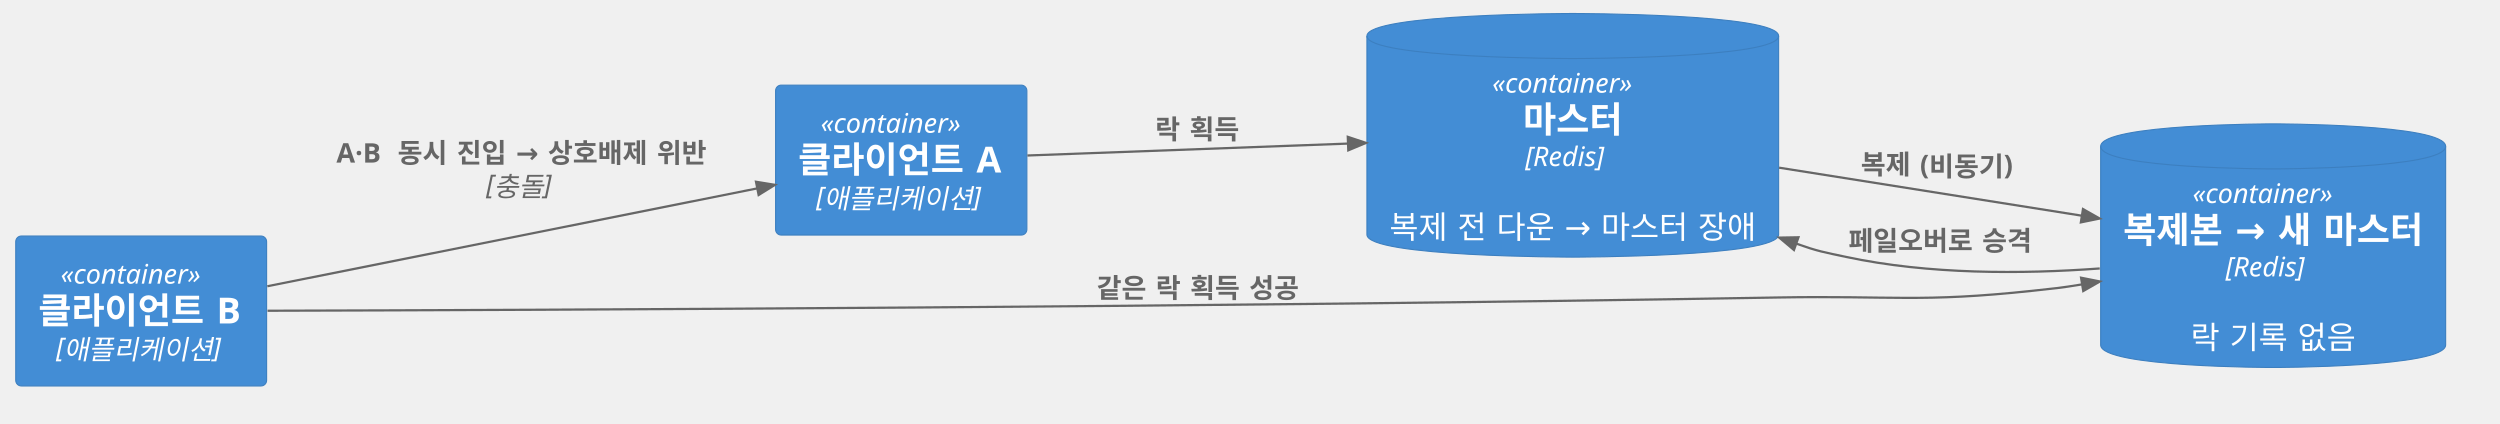
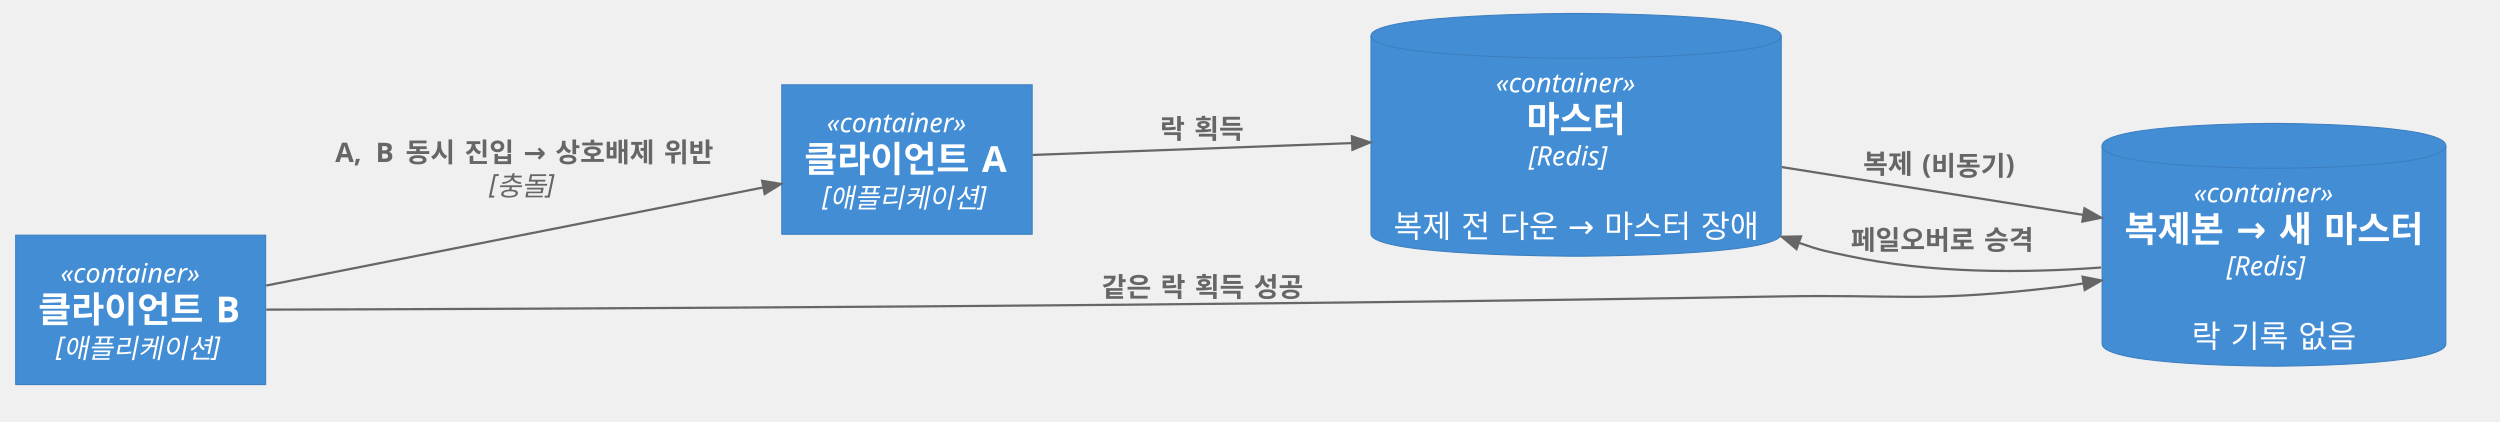
- <svg xmlns="http://www.w3.org/2000/svg" contentStyleType="text/css" data-diagram-type="DESCRIPTION" height="188px" preserveAspectRatio="none" style="width:1110px;height:188px;background:#FFFFFF;" version="1.1" viewBox="0 0 1110 188" width="1110px" zoomAndPan="magnify">
+ <svg xmlns="http://www.w3.org/2000/svg" version="1.1" data-diagram-type="DESCRIPTION" style="width:1114px;height:188px;background:#FFFFFF;" width="1114px" height="188px" viewBox="0 0 1114 188" zoomAndPan="magnify" preserveAspectRatio="none" contentStyleType="text/css">
  <defs />
-   <g>
-     <g class="entity" data-qualified-name="ca" data-source-line="2010" id="ent0001">
-       <rect fill="#438DD5" height="66.562" rx="2.5" ry="2.5" style="stroke:#3C7FC0;stroke-width:0.5;" width="111.553" x="344.37" y="37.8" />
-       <text fill="#FFFFFF" font-family="sans-serif" font-size="12" font-style="italic" lengthAdjust="spacing" textLength="71.543" x="364.375" y="58.939">«container»</text>
-       <text fill="#FFFFFF" font-family="sans-serif" font-size="16" font-weight="700" lengthAdjust="spacing" textLength="73.6" x="354.37" y="76.62">클라이언트</text>
-       <text fill="#FFFFFF" font-family="sans-serif" font-size="16" font-weight="700" lengthAdjust="spacing" textLength="5.57" x="427.97" y="76.62"> </text>
-       <text fill="#FFFFFF" font-family="sans-serif" font-size="16" font-weight="700" lengthAdjust="spacing" textLength="12.383" x="433.541" y="76.62">A</text>
-       <text fill="#FFFFFF" font-family="sans-serif" font-size="12" font-style="italic" lengthAdjust="spacing" textLength="75.604" x="362.345" y="91.532">[애플리케이션]</text>
+   <g font-family="sans-serif" lengthAdjust="spacing">
+     <g class="entity" data-qualified-name="ca" id="ent0001" data-source-line="2472">
+       <rect x="348.37" y="37.8" width="111.553" height="66.563" fill="#438DD5" style="stroke:#3C7FC0;stroke-width:0.5;" />
+       <text x="368.375" y="58.939" fill="#FFF" font-size="12" textLength="71.543" font-style="italic">«container»</text>
+       <text x="358.37" y="76.62" fill="#FFF" font-size="16" textLength="73.6" font-weight="700">클라이언트</text>
+       <text x="431.97" y="76.62" fill="#FFF" font-size="16" font-weight="700"> </text>
+       <text x="437.54" y="76.62" fill="#FFF" font-size="16" font-weight="700">A</text>
+       <text x="366.345" y="91.532" fill="#FFF" font-size="12" textLength="75.604" font-style="italic">[애플리케이션]</text>
    </g>
-     <g class="entity" data-qualified-name="cb" data-source-line="2010" id="ent0002">
-       <rect fill="#438DD5" height="66.562" rx="2.5" ry="2.5" style="stroke:#3C7FC0;stroke-width:0.5;" width="111.366" x="7" y="104.8" />
-       <text fill="#FFFFFF" font-family="sans-serif" font-size="12" font-style="italic" lengthAdjust="spacing" textLength="71.543" x="26.911" y="125.939">«container»</text>
-       <text fill="#FFFFFF" font-family="sans-serif" font-size="16" font-weight="700" lengthAdjust="spacing" textLength="73.6" x="17" y="143.62">클라이언트</text>
-       <text fill="#FFFFFF" font-family="sans-serif" font-size="16" font-weight="700" lengthAdjust="spacing" textLength="5.57" x="90.6" y="143.62"> </text>
-       <text fill="#FFFFFF" font-family="sans-serif" font-size="16" font-weight="700" lengthAdjust="spacing" textLength="12.195" x="96.171" y="143.62">B</text>
-       <text fill="#FFFFFF" font-family="sans-serif" font-size="12" font-style="italic" lengthAdjust="spacing" textLength="75.604" x="24.881" y="158.532">[애플리케이션]</text>
+     <g class="entity" data-qualified-name="cb" id="ent0002" data-source-line="2472">
+       <rect x="7" y="104.8" width="111.366" height="66.563" fill="#438DD5" style="stroke:#3C7FC0;stroke-width:0.5;" />
+       <text x="26.911" y="125.939" fill="#FFF" font-size="12" textLength="71.543" font-style="italic">«container»</text>
+       <text x="17" y="143.62" fill="#FFF" font-size="16" textLength="73.6" font-weight="700">클라이언트</text>
+       <text x="90.6" y="143.62" fill="#FFF" font-size="16" font-weight="700"> </text>
+       <text x="96.17" y="143.62" fill="#FFF" font-size="16" font-weight="700">B</text>
+       <text x="24.881" y="158.532" fill="#FFF" font-size="12" textLength="75.604" font-style="italic">[애플리케이션]</text>
    </g>
-     <g class="entity" data-qualified-name="master" data-source-line="2014" id="ent0003">
-       <path d="M606.92,16 C606.92,6 698.31,6 698.31,6 C698.31,6 789.701,6 789.701,16 L789.701,104.156 C789.701,114.156 698.31,114.156 698.31,114.156 C698.31,114.156 606.92,114.156 606.92,104.156 L606.92,16" fill="#438DD5" style="stroke:#3C7FC0;stroke-width:0.5;" />
-       <path d="M606.92,16 C606.92,26 698.31,26 698.31,26 C698.31,26 789.701,26 789.701,16" fill="none" style="stroke:#3C7FC0;stroke-width:0.5;" />
-       <text fill="#FFFFFF" font-family="sans-serif" font-size="12" font-style="italic" lengthAdjust="spacing" textLength="71.543" x="662.539" y="41.139">«container»</text>
-       <text fill="#FFFFFF" font-family="sans-serif" font-size="16" font-weight="700" lengthAdjust="spacing" textLength="44.16" x="676.23" y="58.82">마스터</text>
-       <text fill="#FFFFFF" font-family="sans-serif" font-size="12" font-style="italic" lengthAdjust="spacing" textLength="42.287" x="677.167" y="73.732">[Redis]</text>
-       <text fill="#FFFFFF" font-family="sans-serif" font-size="14" lengthAdjust="spacing" textLength="4.45" x="696.085" y="89.558"> </text>
-       <text fill="#FFFFFF" font-family="sans-serif" font-size="14" lengthAdjust="spacing" textLength="25.76" x="616.92" y="105.855">복제</text>
-       <text fill="#FFFFFF" font-family="sans-serif" font-size="14" lengthAdjust="spacing" textLength="4.45" x="642.68" y="105.855"> </text>
-       <text fill="#FFFFFF" font-family="sans-serif" font-size="14" lengthAdjust="spacing" textLength="12.88" x="647.13" y="105.855">전</text>
-       <text fill="#FFFFFF" font-family="sans-serif" font-size="14" lengthAdjust="spacing" textLength="4.45" x="660.01" y="105.855"> </text>
-       <text fill="#FFFFFF" font-family="sans-serif" font-size="14" lengthAdjust="spacing" textLength="25.76" x="664.46" y="105.855">다운</text>
-       <text fill="#FFFFFF" font-family="sans-serif" font-size="14" lengthAdjust="spacing" textLength="4.45" x="690.22" y="105.855"> </text>
-       <text fill="#FFFFFF" font-family="sans-serif" font-size="14" lengthAdjust="spacing" textLength="11.73" x="694.67" y="105.855">→</text>
-       <text fill="#FFFFFF" font-family="sans-serif" font-size="14" lengthAdjust="spacing" textLength="4.45" x="706.401" y="105.855"> </text>
-       <text fill="#FFFFFF" font-family="sans-serif" font-size="14" lengthAdjust="spacing" textLength="38.64" x="710.851" y="105.855">마스터</text>
-       <text fill="#FFFFFF" font-family="sans-serif" font-size="14" lengthAdjust="spacing" textLength="4.45" x="749.491" y="105.855"> </text>
-       <text fill="#FFFFFF" font-family="sans-serif" font-size="14" lengthAdjust="spacing" textLength="25.76" x="753.941" y="105.855">장애</text>
+     <g class="entity" data-qualified-name="master" id="ent0003" data-source-line="2476">
+       <path d="M610.92,16 C610.92,6 702.31,6 702.31,6 C702.31,6 793.701,6 793.701,16 L793.701,104.156 C793.701,114.156 702.31,114.156 702.31,114.156 C702.31,114.156 610.92,114.156 610.92,104.156 L610.92,16" style="stroke:#3C7FC0;stroke-width:0.5;" fill="#438DD5" />
+       <path d="M610.92,16 C610.92,26 702.31,26 702.31,26 C702.31,26 793.701,26 793.701,16" style="stroke:#3C7FC0;stroke-width:0.5;" fill="none" />
+       <text x="666.539" y="41.139" fill="#FFF" font-size="12" textLength="71.543" font-style="italic">«container»</text>
+       <text x="680.23" y="58.82" fill="#FFF" font-size="16" textLength="44.16" font-weight="700">마스터</text>
+       <text x="681.167" y="73.732" fill="#FFF" font-size="12" textLength="42.287" font-style="italic">[Redis]</text>
+       <text x="700.085" y="89.558" fill="#FFF" font-size="14"> </text>
+       <text x="620.92" y="105.854" fill="#FFF" font-size="14" textLength="25.76">복제</text>
+       <text x="646.68" y="105.854" fill="#FFF" font-size="14"> </text>
+       <text x="651.13" y="105.854" fill="#FFF" font-size="14">전</text>
+       <text x="664.01" y="105.854" fill="#FFF" font-size="14"> </text>
+       <text x="668.46" y="105.854" fill="#FFF" font-size="14" textLength="25.76">다운</text>
+       <text x="694.22" y="105.854" fill="#FFF" font-size="14"> </text>
+       <text x="698.67" y="105.854" fill="#FFF" font-size="14">→</text>
+       <text x="710.401" y="105.854" fill="#FFF" font-size="14"> </text>
+       <text x="714.851" y="105.854" fill="#FFF" font-size="14" textLength="38.64">마스터</text>
+       <text x="753.491" y="105.854" fill="#FFF" font-size="14"> </text>
+       <text x="757.941" y="105.854" fill="#FFF" font-size="14" textLength="25.76">장애</text>
    </g>
-     <g class="entity" data-qualified-name="replica" data-source-line="2014" id="ent0004">
-       <path d="M932.7,65 C932.7,55 1009.279,55 1009.279,55 C1009.279,55 1085.857,55 1085.857,65 L1085.857,153.156 C1085.857,163.156 1009.279,163.156 1009.279,163.156 C1009.279,163.156 932.7,163.156 932.7,153.156 L932.7,65" fill="#438DD5" style="stroke:#3C7FC0;stroke-width:0.5;" />
-       <path d="M932.7,65 C932.7,75 1009.279,75 1009.279,75 C1009.279,75 1085.857,75 1085.857,65" fill="none" style="stroke:#3C7FC0;stroke-width:0.5;" />
-       <text fill="#FFFFFF" font-family="sans-serif" font-size="12" font-style="italic" lengthAdjust="spacing" textLength="71.543" x="973.507" y="90.139">«container»</text>
-       <text fill="#FFFFFF" font-family="sans-serif" font-size="16" font-weight="700" lengthAdjust="spacing" textLength="44.16" x="942.7" y="107.82">복제본</text>
-       <text fill="#FFFFFF" font-family="sans-serif" font-size="16" font-weight="700" lengthAdjust="spacing" textLength="5.57" x="986.86" y="107.82"> </text>
-       <text fill="#FFFFFF" font-family="sans-serif" font-size="16" font-weight="700" lengthAdjust="spacing" textLength="13.406" x="992.43" y="107.82">→</text>
-       <text fill="#FFFFFF" font-family="sans-serif" font-size="16" font-weight="700" lengthAdjust="spacing" textLength="5.57" x="1005.837" y="107.82"> </text>
-       <text fill="#FFFFFF" font-family="sans-serif" font-size="16" font-weight="700" lengthAdjust="spacing" textLength="14.72" x="1011.407" y="107.82">새</text>
-       <text fill="#FFFFFF" font-family="sans-serif" font-size="16" font-weight="700" lengthAdjust="spacing" textLength="5.57" x="1026.127" y="107.82"> </text>
-       <text fill="#FFFFFF" font-family="sans-serif" font-size="16" font-weight="700" lengthAdjust="spacing" textLength="44.16" x="1031.697" y="107.82">마스터</text>
-       <text fill="#FFFFFF" font-family="sans-serif" font-size="12" font-style="italic" lengthAdjust="spacing" textLength="42.287" x="988.135" y="122.732">[Redis]</text>
-       <text fill="#FFFFFF" font-family="sans-serif" font-size="14" lengthAdjust="spacing" textLength="4.45" x="1007.054" y="138.558"> </text>
-       <text fill="#FFFFFF" font-family="sans-serif" font-size="14" lengthAdjust="spacing" textLength="12.88" x="972.629" y="154.855">락</text>
-       <text fill="#FFFFFF" font-family="sans-serif" font-size="14" lengthAdjust="spacing" textLength="4.45" x="985.509" y="154.855"> </text>
-       <text fill="#FFFFFF" font-family="sans-serif" font-size="14" lengthAdjust="spacing" textLength="25.76" x="989.959" y="154.855">기록</text>
-       <text fill="#FFFFFF" font-family="sans-serif" font-size="14" lengthAdjust="spacing" textLength="4.45" x="1015.719" y="154.855"> </text>
-       <text fill="#FFFFFF" font-family="sans-serif" font-size="14" lengthAdjust="spacing" textLength="25.76" x="1020.169" y="154.855">없음</text>
+     <g class="entity" data-qualified-name="replica" id="ent0004" data-source-line="2476">
+       <path d="M936.7,65 C936.7,55 1013.279,55 1013.279,55 C1013.279,55 1089.857,55 1089.857,65 L1089.857,153.156 C1089.857,163.156 1013.279,163.156 1013.279,163.156 C1013.279,163.156 936.7,163.156 936.7,153.156 L936.7,65" style="stroke:#3C7FC0;stroke-width:0.5;" fill="#438DD5" />
+       <path d="M936.7,65 C936.7,75 1013.279,75 1013.279,75 C1013.279,75 1089.857,75 1089.857,65" style="stroke:#3C7FC0;stroke-width:0.5;" fill="none" />
+       <text x="977.507" y="90.139" fill="#FFF" font-size="12" textLength="71.543" font-style="italic">«container»</text>
+       <text x="946.7" y="107.82" fill="#FFF" font-size="16" textLength="44.16" font-weight="700">복제본</text>
+       <text x="990.86" y="107.82" fill="#FFF" font-size="16" font-weight="700"> </text>
+       <text x="996.43" y="107.82" fill="#FFF" font-size="16" font-weight="700">→</text>
+       <text x="1009.837" y="107.82" fill="#FFF" font-size="16" font-weight="700"> </text>
+       <text x="1015.407" y="107.82" fill="#FFF" font-size="16" font-weight="700">새</text>
+       <text x="1030.127" y="107.82" fill="#FFF" font-size="16" font-weight="700"> </text>
+       <text x="1035.697" y="107.82" fill="#FFF" font-size="16" textLength="44.16" font-weight="700">마스터</text>
+       <text x="992.135" y="122.732" fill="#FFF" font-size="12" textLength="42.287" font-style="italic">[Redis]</text>
+       <text x="1011.054" y="138.558" fill="#FFF" font-size="14"> </text>
+       <text x="976.629" y="154.854" fill="#FFF" font-size="14">락</text>
+       <text x="989.509" y="154.854" fill="#FFF" font-size="14"> </text>
+       <text x="993.959" y="154.854" fill="#FFF" font-size="14" textLength="25.76">기록</text>
+       <text x="1019.719" y="154.854" fill="#FFF" font-size="14"> </text>
+       <text x="1024.169" y="154.854" fill="#FFF" font-size="14" textLength="25.76">없음</text>
    </g>
-     <g class="link" data-entity-1="ent0001" data-entity-2="ent0003" data-link-type="dependency" data-source-line="1404" id="lnk5">
-       <path d="M456.16,69.04 C498.31,67.47 549.395,65.578 598.525,63.748" fill="none" id="ca-to-master" style="stroke:#666666;stroke-width:1;" />
-       <polygon fill="#666666" points="606.52,63.45,598.414,60.75,598.637,66.746,606.52,63.45" style="stroke:#666666;stroke-width:1;stroke-linejoin:miter;stroke-miterlimit:10;" />
-       <text fill="#666666" font-family="sans-serif" font-size="12" font-weight="700" lengthAdjust="spacing" textLength="11.04" x="512.92" y="61.729">락</text>
-       <text fill="#666666" font-family="sans-serif" font-size="12" font-weight="700" lengthAdjust="spacing" textLength="4.178" x="523.96" y="61.729"> </text>
-       <text fill="#666666" font-family="sans-serif" font-size="12" font-weight="700" lengthAdjust="spacing" textLength="22.08" x="528.138" y="61.729">획득</text>
+     <g class="link" data-entity-1="ent0001" data-entity-2="ent0003" id="lnk5" data-source-line="1804" data-link-type="dependency">
+       <path d="M460.16,69.04 C502.31,67.47 553.396,65.578 602.526,63.748" style="stroke:#666;stroke-width:1;" fill="none" id="ca-to-master" />
+       <polygon points="610.52,63.45,602.414,60.75,602.637,66.746,610.52,63.45" fill="#666" style="stroke:#666;stroke-width:1;stroke-linejoin:miter;stroke-miterlimit:10;" />
+       <text x="516.92" y="61.729" fill="#666" font-size="12" font-weight="700">락</text>
+       <text x="527.96" y="61.729" fill="#666" font-size="12" font-weight="700"> </text>
+       <text x="532.138" y="61.729" fill="#666" font-size="12" textLength="22.08" font-weight="700">획득</text>
    </g>
-     <g class="link" data-entity-1="ent0003" data-entity-2="ent0004" data-link-type="dependency" data-source-line="1404" id="lnk6">
-       <path d="M789.92,74.45 C835.15,81.62 881.339,88.946 924.369,95.776" fill="none" id="master-to-replica" style="stroke:#666666;stroke-width:1;" />
-       <polygon fill="#666666" points="932.27,97.03,924.839,92.813,923.899,98.739,932.27,97.03" style="stroke:#666666;stroke-width:1;stroke-linejoin:miter;stroke-miterlimit:10;" />
-       <text fill="#666666" font-family="sans-serif" font-size="12" font-weight="700" lengthAdjust="spacing" textLength="22.08" x="826.2" y="77.329">복제</text>
-       <text fill="#666666" font-family="sans-serif" font-size="12" font-weight="700" lengthAdjust="spacing" textLength="4.178" x="848.28" y="77.329"> </text>
-       <text fill="#666666" font-family="sans-serif" font-size="12" font-weight="700" lengthAdjust="spacing" textLength="44.089" x="852.458" y="77.329">(비동기)</text>
+     <g class="link" data-entity-1="ent0003" data-entity-2="ent0004" id="lnk6" data-source-line="1804" data-link-type="dependency">
+       <path d="M793.92,74.45 C839.15,81.62 885.339,88.946 928.369,95.776" style="stroke:#666;stroke-width:1;" fill="none" id="master-to-replica" />
+       <polygon points="936.27,97.03,928.839,92.813,927.899,98.739,936.27,97.03" fill="#666" style="stroke:#666;stroke-width:1;stroke-linejoin:miter;stroke-miterlimit:10;" />
+       <text x="830.2" y="77.329" fill="#666" font-size="12" textLength="22.08" font-weight="700">복제</text>
+       <text x="852.28" y="77.329" fill="#666" font-size="12" font-weight="700"> </text>
+       <text x="856.458" y="77.329" fill="#666" font-size="12" textLength="44.089" font-weight="700">(비동기)</text>
    </g>
-     <g class="link" data-entity-1="ent0003" data-entity-2="ent0004" data-link-type="dependency" data-source-line="1445" id="lnk8">
-       <path d="M797.52,108.174 C807.36,111.664 809.84,111.97 819.7,114.08 C856.21,121.89 897.6,121.75 932.28,119.2" fill="none" id="master-backto-replica" style="stroke:#666666;stroke-width:1;" />
-       <polygon fill="#666666" points="789.98,105.5,796.517,111.002,798.523,105.347,789.98,105.5" style="stroke:#666666;stroke-width:1;stroke-linejoin:miter;stroke-miterlimit:10;" />
-       <text fill="#666666" font-family="sans-serif" font-size="12" font-weight="700" lengthAdjust="spacing" textLength="55.2" x="820.7" y="111.219">페일오버로</text>
-       <text fill="#666666" font-family="sans-serif" font-size="12" font-weight="700" lengthAdjust="spacing" textLength="4.178" x="875.9" y="111.219"> </text>
-       <text fill="#666666" font-family="sans-serif" font-size="12" font-weight="700" lengthAdjust="spacing" textLength="22.08" x="880.078" y="111.219">승격</text>
+     <g class="link" data-entity-1="ent0003" data-entity-2="ent0004" id="lnk8" data-source-line="1845" data-link-type="dependency">
+       <path d="M801.52,108.174 C811.36,111.664 813.84,111.97 823.7,114.08 C860.21,121.89 901.6,121.75 936.28,119.2" style="stroke:#666;stroke-width:1;" fill="none" id="master-backto-replica" />
+       <polygon points="793.98,105.5,800.517,111.002,802.523,105.347,793.98,105.5" fill="#666" style="stroke:#666;stroke-width:1;stroke-linejoin:miter;stroke-miterlimit:10;" />
+       <text x="824.7" y="111.219" fill="#666" font-size="12" textLength="55.2" font-weight="700">페일오버로</text>
+       <text x="879.9" y="111.219" fill="#666" font-size="12" font-weight="700"> </text>
+       <text x="884.078" y="111.219" fill="#666" font-size="12" textLength="22.08" font-weight="700">승격</text>
    </g>
-     <g class="link" data-entity-1="ent0002" data-entity-2="ent0004" data-link-type="dependency" data-source-line="1404" id="lnk9">
-       <path d="M118.79,137.97 C240.06,137.65 539.22,136.44 789.7,132.08 C839.93,131.2 852.75,134.44 902.7,129.08 C912.35,128.04 914.535,127.895 924.475,126.265" fill="none" id="cb-to-replica" style="stroke:#666666;stroke-width:1;" />
-       <polygon fill="#666666" points="932.37,124.97,923.99,123.304,924.961,129.225,932.37,124.97" style="stroke:#666666;stroke-width:1;stroke-linejoin:miter;stroke-miterlimit:10;" />
-       <text fill="#666666" font-family="sans-serif" font-size="12" font-weight="700" lengthAdjust="spacing" textLength="22.08" x="486.92" y="132.169">같은</text>
-       <text fill="#666666" font-family="sans-serif" font-size="12" font-weight="700" lengthAdjust="spacing" textLength="4.178" x="509" y="132.169"> </text>
-       <text fill="#666666" font-family="sans-serif" font-size="12" font-weight="700" lengthAdjust="spacing" textLength="11.04" x="513.178" y="132.169">락</text>
-       <text fill="#666666" font-family="sans-serif" font-size="12" font-weight="700" lengthAdjust="spacing" textLength="4.178" x="524.218" y="132.169"> </text>
-       <text fill="#666666" font-family="sans-serif" font-size="12" font-weight="700" lengthAdjust="spacing" textLength="22.08" x="528.396" y="132.169">획득</text>
-       <text fill="#666666" font-family="sans-serif" font-size="12" font-weight="700" lengthAdjust="spacing" textLength="4.178" x="550.476" y="132.169"> </text>
-       <text fill="#666666" font-family="sans-serif" font-size="12" font-weight="700" lengthAdjust="spacing" textLength="22.08" x="554.654" y="132.169">성공</text>
+     <g class="link" data-entity-1="ent0002" data-entity-2="ent0004" id="lnk9" data-source-line="1804" data-link-type="dependency">
+       <path d="M118.63,137.97 C240.28,137.66 541.52,136.46 793.7,132.08 C843.93,131.21 856.75,134.44 906.7,129.08 C916.35,128.04 918.535,127.895 928.475,126.265" style="stroke:#666;stroke-width:1;" fill="none" id="cb-to-replica" />
+       <polygon points="936.37,124.97,927.99,123.304,928.961,129.225,936.37,124.97" fill="#666" style="stroke:#666;stroke-width:1;stroke-linejoin:miter;stroke-miterlimit:10;" />
+       <text x="490.92" y="132.179" fill="#666" font-size="12" textLength="22.08" font-weight="700">같은</text>
+       <text x="513" y="132.179" fill="#666" font-size="12" font-weight="700"> </text>
+       <text x="517.178" y="132.179" fill="#666" font-size="12" font-weight="700">락</text>
+       <text x="528.218" y="132.179" fill="#666" font-size="12" font-weight="700"> </text>
+       <text x="532.396" y="132.179" fill="#666" font-size="12" textLength="22.08" font-weight="700">획득</text>
+       <text x="554.476" y="132.179" fill="#666" font-size="12" font-weight="700"> </text>
+       <text x="558.654" y="132.179" fill="#666" font-size="12" textLength="22.08" font-weight="700">성공</text>
    </g>
-     <g class="link" data-entity-1="ent0002" data-entity-2="ent0001" data-link-type="dependency" data-source-line="1404" id="lnk10">
-       <path d="M118.7,127.09 C180.97,114.65 273.965,96.077 336.245,83.637" fill="none" id="cb-to-ca" style="stroke:#666666;stroke-width:1;" />
-       <polygon fill="#666666" points="344.09,82.07,335.657,80.695,336.833,86.579,344.09,82.07" style="stroke:#666666;stroke-width:1;stroke-linejoin:miter;stroke-miterlimit:10;" />
-       <text fill="#666666" font-family="sans-serif" font-size="12" font-weight="700" lengthAdjust="spacing" textLength="22.992" x="149.37" y="72.189">A·B</text>
-       <text fill="#666666" font-family="sans-serif" font-size="12" font-weight="700" lengthAdjust="spacing" textLength="4.178" x="172.362" y="72.189"> </text>
-       <text fill="#666666" font-family="sans-serif" font-size="12" font-weight="700" lengthAdjust="spacing" textLength="22.08" x="176.54" y="72.189">동시</text>
-       <text fill="#666666" font-family="sans-serif" font-size="12" font-weight="700" lengthAdjust="spacing" textLength="4.178" x="198.62" y="72.189"> </text>
-       <text fill="#666666" font-family="sans-serif" font-size="12" font-weight="700" lengthAdjust="spacing" textLength="22.08" x="202.798" y="72.189">진입</text>
-       <text fill="#666666" font-family="sans-serif" font-size="12" font-weight="700" lengthAdjust="spacing" textLength="4.178" x="224.878" y="72.189"> </text>
-       <text fill="#666666" font-family="sans-serif" font-size="12" font-weight="700" lengthAdjust="spacing" textLength="10.055" x="229.056" y="72.189">→</text>
-       <text fill="#666666" font-family="sans-serif" font-size="12" font-weight="700" lengthAdjust="spacing" textLength="4.178" x="239.11" y="72.189"> </text>
-       <text fill="#666666" font-family="sans-serif" font-size="12" font-weight="700" lengthAdjust="spacing" textLength="44.16" x="243.288" y="72.189">상호배제</text>
-       <text fill="#666666" font-family="sans-serif" font-size="12" font-weight="700" lengthAdjust="spacing" textLength="4.178" x="287.449" y="72.189"> </text>
-       <text fill="#666666" font-family="sans-serif" font-size="12" font-weight="700" lengthAdjust="spacing" textLength="22.08" x="291.626" y="72.189">위반</text>
-       <text fill="#666666" font-family="sans-serif" font-size="12" font-style="italic" lengthAdjust="spacing" textLength="31.444" x="215.816" y="86.157">[충돌]</text>
+     <g class="link" data-entity-1="ent0002" data-entity-2="ent0001" id="lnk10" data-source-line="1804" data-link-type="dependency">
+       <path d="M118.6,127.24 C181.74,114.78 276.941,95.989 340.171,83.509" style="stroke:#666;stroke-width:1;" fill="none" id="cb-to-ca" />
+       <polygon points="348.02,81.96,339.591,80.566,340.752,86.452,348.02,81.96" fill="#666" style="stroke:#666;stroke-width:1;stroke-linejoin:miter;stroke-miterlimit:10;" />
+       <text x="149.37" y="72.189" fill="#666" font-size="12" textLength="13.846" font-weight="700">A,</text>
+       <text x="163.216" y="72.189" fill="#666" font-size="12" font-weight="700"> </text>
+       <text x="167.393" y="72.189" fill="#666" font-size="12" font-weight="700">B</text>
+       <text x="176.54" y="72.189" fill="#666" font-size="12" font-weight="700"> </text>
+       <text x="180.718" y="72.189" fill="#666" font-size="12" textLength="22.08" font-weight="700">동시</text>
+       <text x="202.798" y="72.189" fill="#666" font-size="12" font-weight="700"> </text>
+       <text x="206.976" y="72.189" fill="#666" font-size="12" textLength="22.08" font-weight="700">진입</text>
+       <text x="229.056" y="72.189" fill="#666" font-size="12" font-weight="700"> </text>
+       <text x="233.233" y="72.189" fill="#666" font-size="12" font-weight="700">→</text>
+       <text x="243.288" y="72.189" fill="#666" font-size="12" font-weight="700"> </text>
+       <text x="247.466" y="72.189" fill="#666" font-size="12" textLength="44.16" font-weight="700">상호배제</text>
+       <text x="291.626" y="72.189" fill="#666" font-size="12" font-weight="700"> </text>
+       <text x="295.804" y="72.189" fill="#666" font-size="12" textLength="22.08" font-weight="700">위반</text>
+       <text x="217.905" y="86.157" fill="#666" font-size="12" textLength="31.443" font-style="italic">[충돌]</text>
    </g>
  </g>
</svg>
